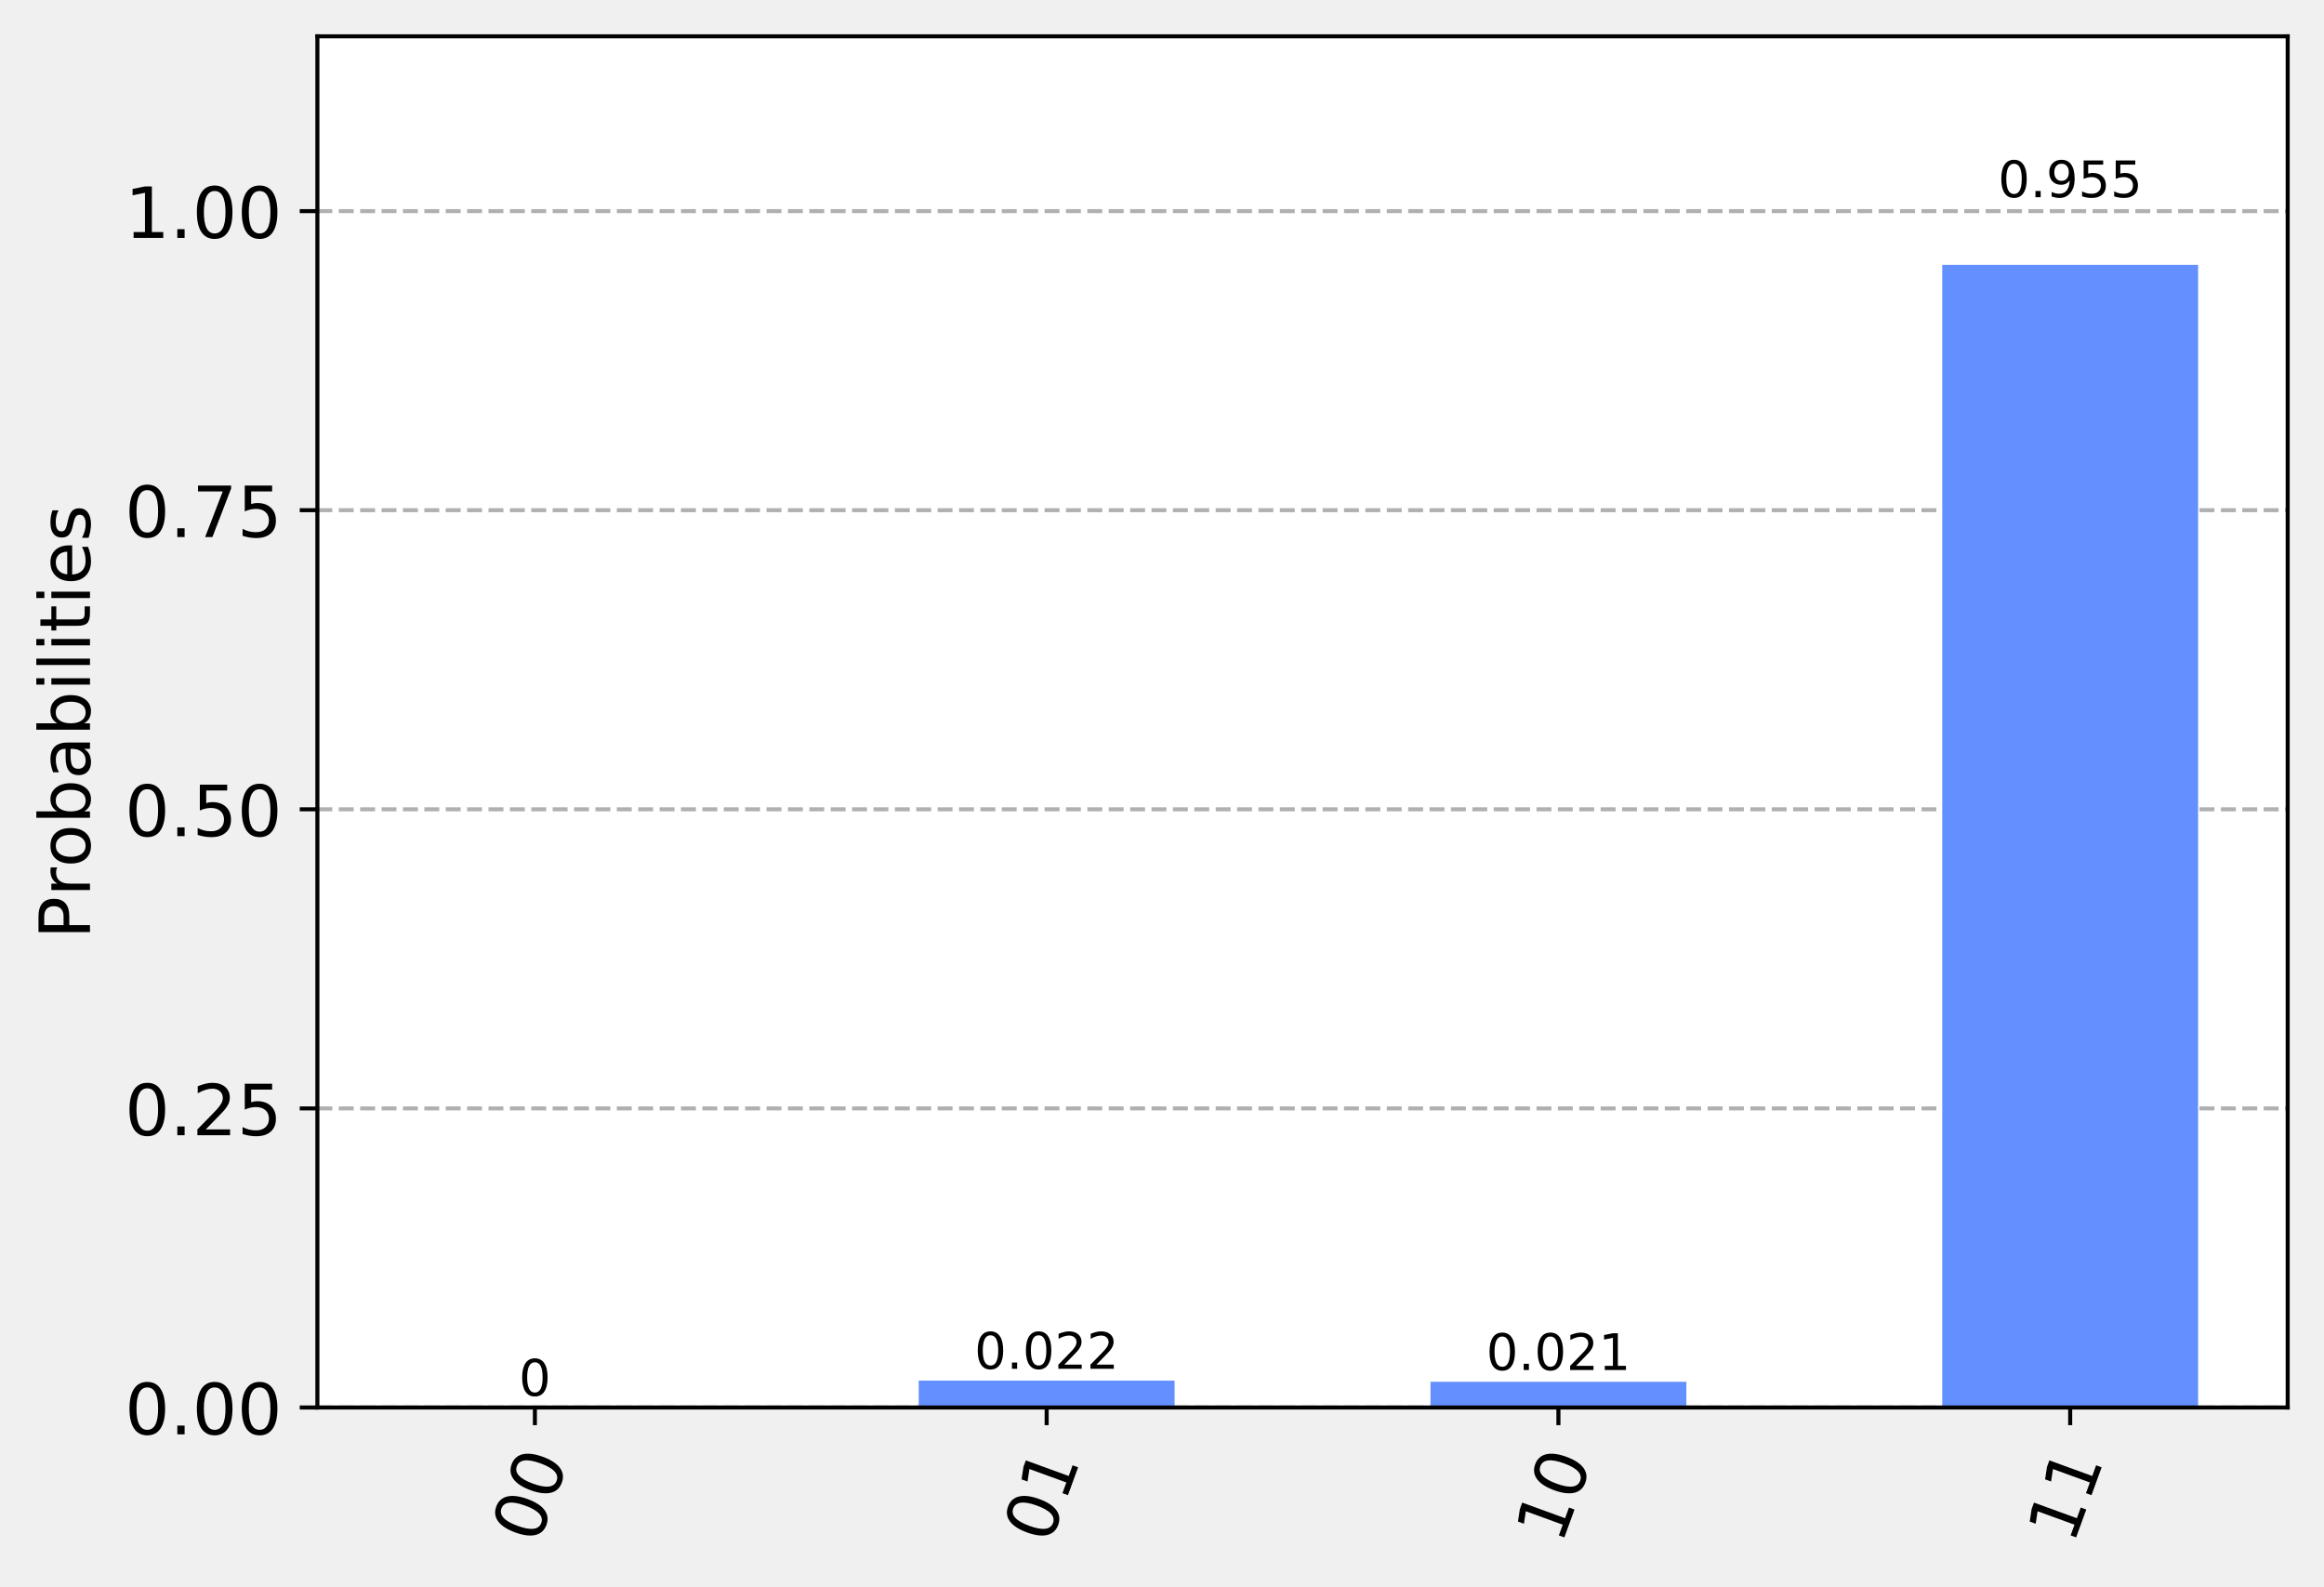
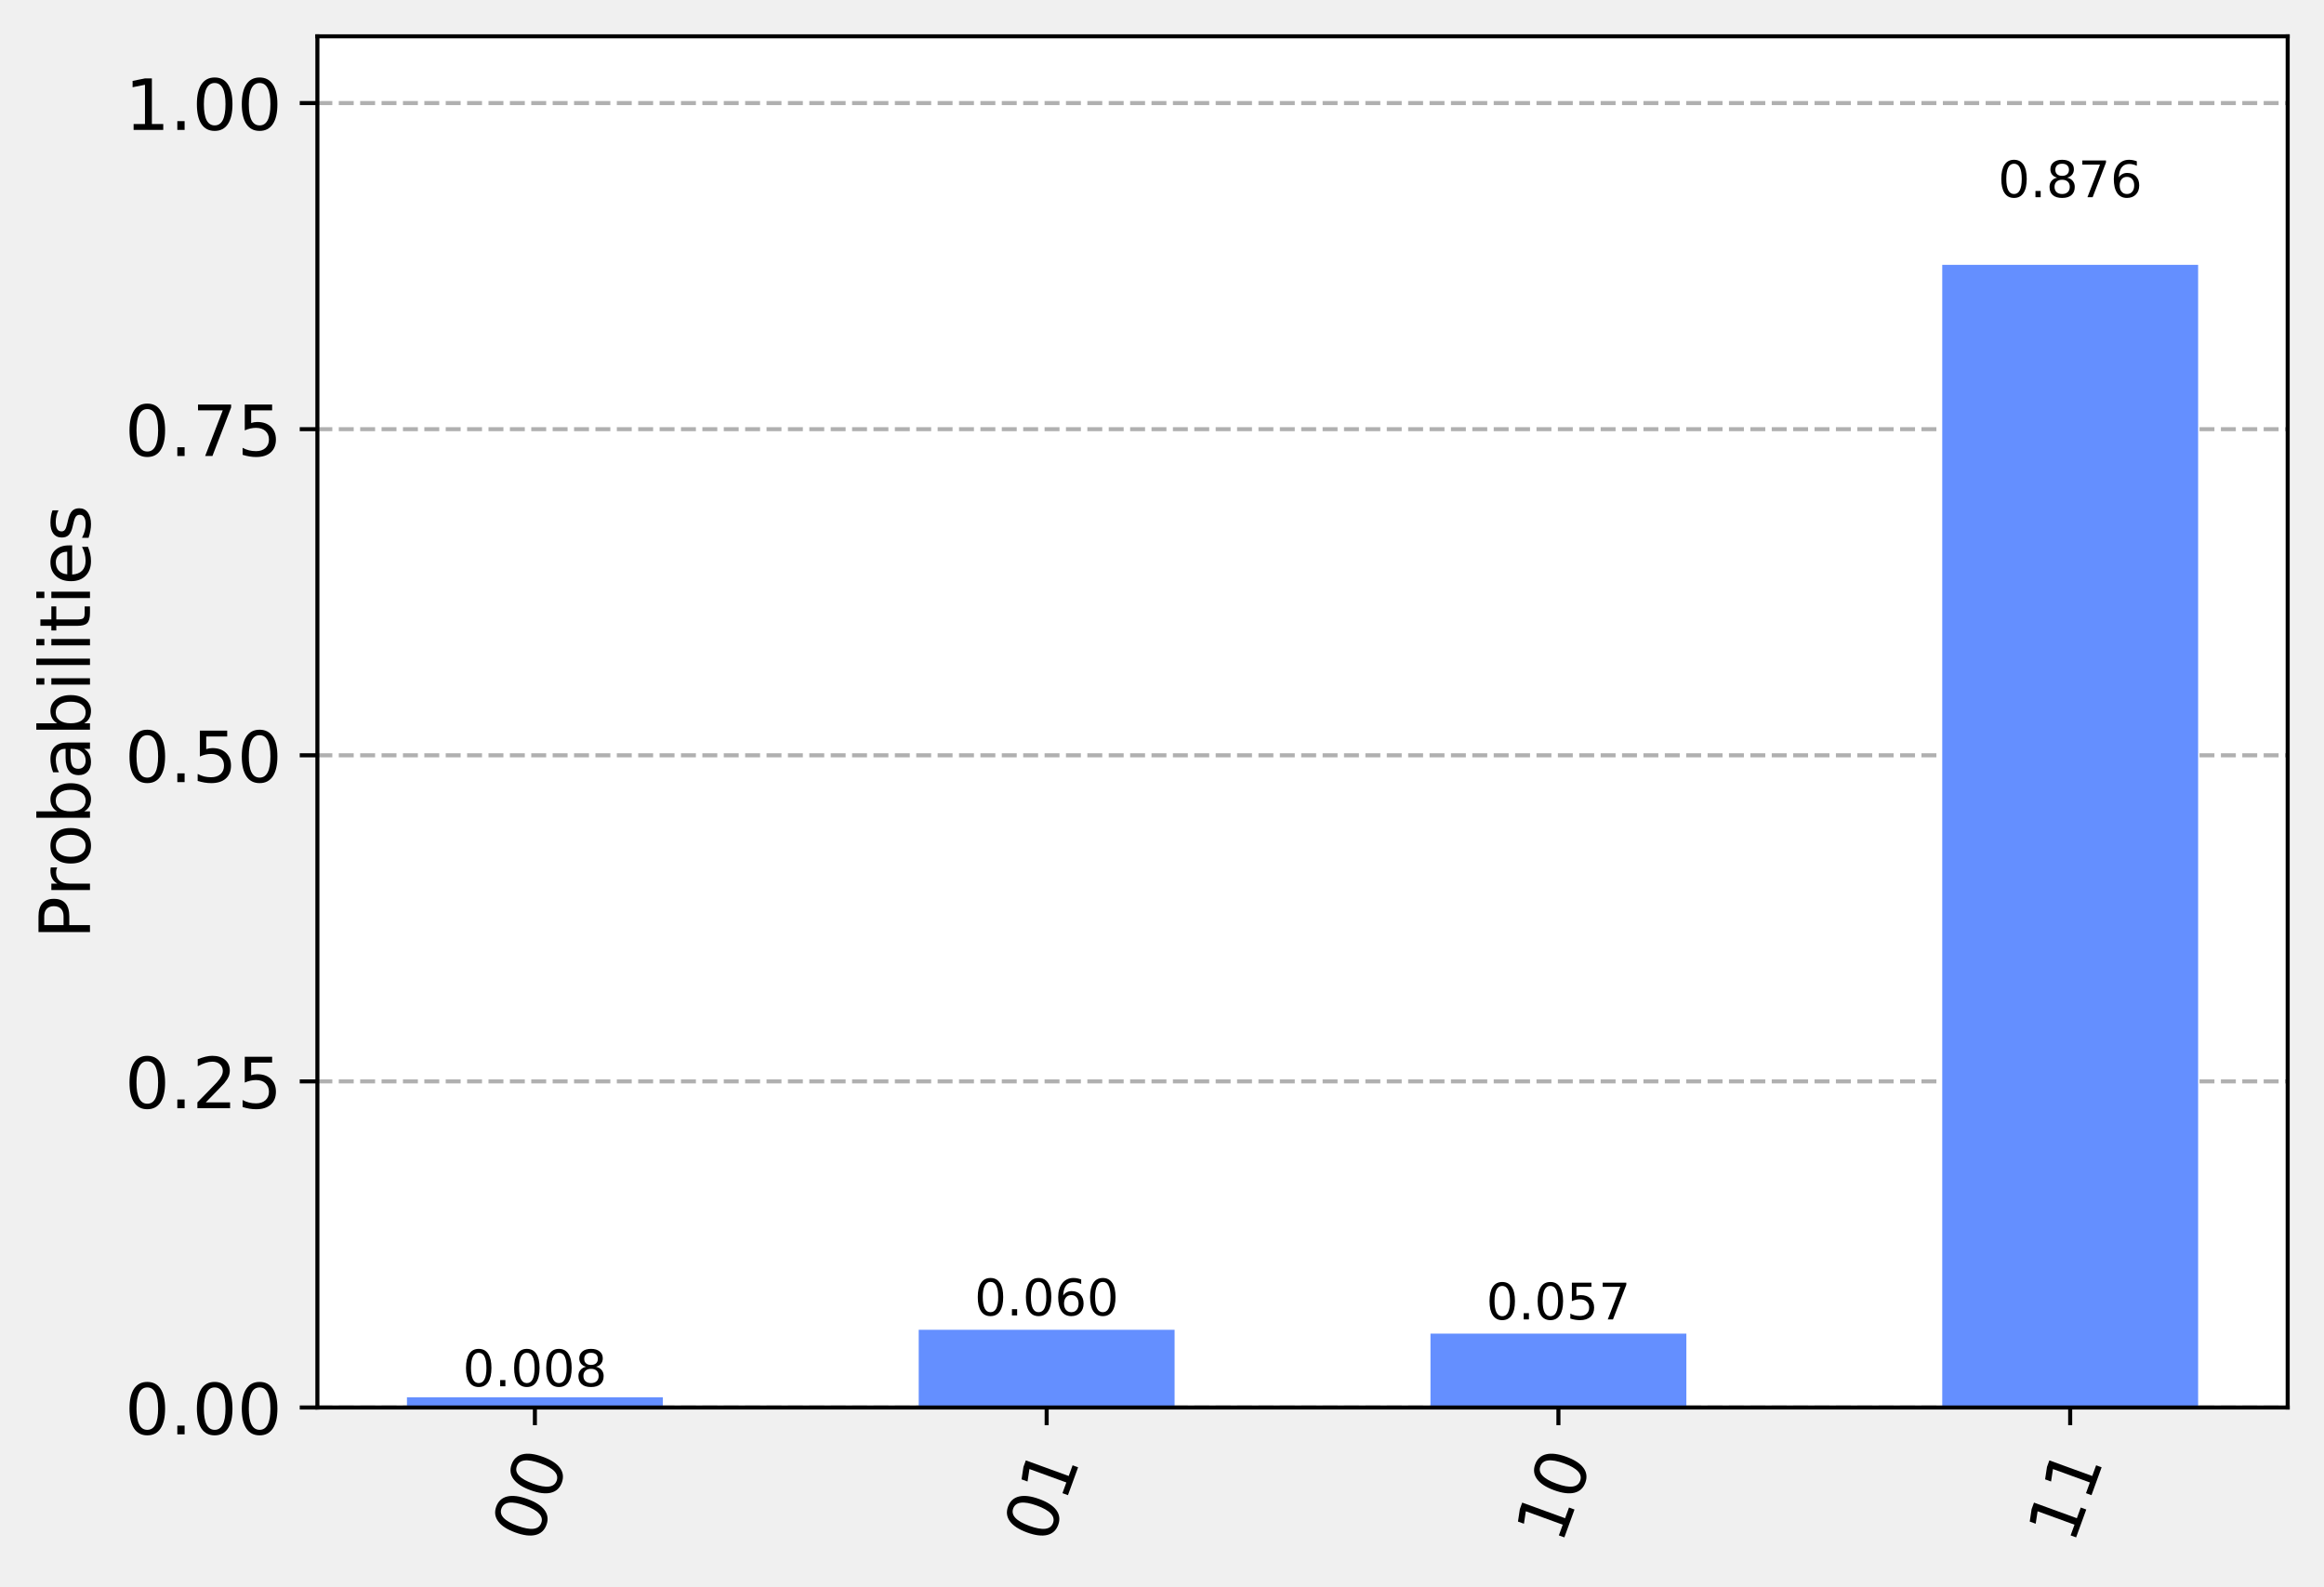
<svg xmlns="http://www.w3.org/2000/svg" xmlns:xlink="http://www.w3.org/1999/xlink" height="314.575pt" version="1.1" viewBox="0 0 460.721 314.575" width="460.721pt">
  <defs>
    <style type="text/css">
*{stroke-linecap:butt;stroke-linejoin:round;}
  </style>
  </defs>
  <g id="figure_1">
    <g id="patch_1">
      <path d="M 0 314.575  L 460.721 314.575  L 460.721 0  L 0 0  z " style="fill:none;" />
    </g>
    <g id="axes_1">
      <g id="patch_2">
        <path d="M 62.921 279  L 453.521 279  L 453.521 7.2  L 62.921 7.2  z " style="fill:#ffffff;" />
      </g>
      <g id="matplotlib.axis_1">
        <g id="xtick_1">
          <g id="line2d_1">
            <defs>
-               <path d="M 0 0  L 0 3.5  " id="ma39d7c26c3" style="stroke:#000000;stroke-width:0.8;" />
-             </defs>
-             <g>
-               <use style="stroke:#000000;stroke-width:0.8;" x="106.039" xlink:href="#ma39d7c26c3" y="279" />
+               <path d="M 0 0  L 0 3.5  " id="ma4ed26dcd9" style="stroke:#000000;stroke-width:0.8;" />
+             </defs>
+             <g>
+               <use style="stroke:#000000;stroke-width:0.8;" x="106.039" xlink:href="#ma4ed26dcd9" y="279" />
            </g>
          </g>
          <g id="text_1">
            <defs>
              <path d="M 31.781 66.406  Q 24.172 66.406 20.328 58.906  Q 16.5 51.422 16.5 36.375  Q 16.5 21.391 20.328 13.891  Q 24.172 6.391 31.781 6.391  Q 39.453 6.391 43.281 13.891  Q 47.125 21.391 47.125 36.375  Q 47.125 51.422 43.281 58.906  Q 39.453 66.406 31.781 66.406  z M 31.781 74.219  Q 44.047 74.219 50.516 64.516  Q 56.984 54.828 56.984 36.375  Q 56.984 17.969 50.516 8.266  Q 44.047 -1.422 31.781 -1.422  Q 19.531 -1.422 13.062 8.266  Q 6.594 17.969 6.594 36.375  Q 6.594 54.828 13.062 64.516  Q 19.531 74.219 31.781 74.219  z " id="DejaVuSans-48" />
            </defs>
            <g transform="translate(106.623 306.379)rotate(-70)scale(0.14 -0.14)">
              <use xlink:href="#DejaVuSans-48" />
              <use x="63.623" xlink:href="#DejaVuSans-48" />
            </g>
          </g>
        </g>
        <g id="xtick_2">
          <g id="line2d_2">
            <g>
-               <use style="stroke:#000000;stroke-width:0.8;" x="207.494" xlink:href="#ma39d7c26c3" y="279" />
+               <use style="stroke:#000000;stroke-width:0.8;" x="207.494" xlink:href="#ma4ed26dcd9" y="279" />
            </g>
          </g>
          <g id="text_2">
            <defs>
              <path d="M 12.406 8.297  L 28.516 8.297  L 28.516 63.922  L 10.984 60.406  L 10.984 69.391  L 28.422 72.906  L 38.281 72.906  L 38.281 8.297  L 54.391 8.297  L 54.391 0  L 12.406 0  z " id="DejaVuSans-49" />
            </defs>
            <g transform="translate(208.0776 306.379)rotate(-70)scale(0.14 -0.14)">
              <use xlink:href="#DejaVuSans-48" />
              <use x="63.623" xlink:href="#DejaVuSans-49" />
            </g>
          </g>
        </g>
        <g id="xtick_3">
          <g id="line2d_3">
            <g>
-               <use style="stroke:#000000;stroke-width:0.8;" x="308.949" xlink:href="#ma39d7c26c3" y="279" />
+               <use style="stroke:#000000;stroke-width:0.8;" x="308.949" xlink:href="#ma4ed26dcd9" y="279" />
            </g>
          </g>
          <g id="text_3">
            <g transform="translate(309.5321 306.379)rotate(-70)scale(0.14 -0.14)">
              <use xlink:href="#DejaVuSans-49" />
              <use x="63.623" xlink:href="#DejaVuSans-48" />
            </g>
          </g>
        </g>
        <g id="xtick_4">
          <g id="line2d_4">
            <g>
-               <use style="stroke:#000000;stroke-width:0.8;" x="410.403" xlink:href="#ma39d7c26c3" y="279" />
+               <use style="stroke:#000000;stroke-width:0.8;" x="410.403" xlink:href="#ma4ed26dcd9" y="279" />
            </g>
          </g>
          <g id="text_4">
            <g transform="translate(410.9867 306.379)rotate(-70)scale(0.14 -0.14)">
              <use xlink:href="#DejaVuSans-49" />
              <use x="63.623" xlink:href="#DejaVuSans-49" />
            </g>
          </g>
        </g>
      </g>
      <g id="matplotlib.axis_2">
        <g id="ytick_1">
          <g id="line2d_5">
-             <path clip-path="url(#p5653529958)" d="M 62.921 279  L 453.521 279  " style="fill:none;stroke:#b0b0b0;stroke-dasharray:2.96,1.28;stroke-dashoffset:0;stroke-width:0.8;" />
+             <path clip-path="url(#p3295997823)" d="M 62.921 279  L 453.521 279  " style="fill:none;stroke:#b0b0b0;stroke-dasharray:2.96,1.28;stroke-dashoffset:0;stroke-width:0.8;" />
          </g>
          <g id="line2d_6">
            <defs>
-               <path d="M 0 0  L -3.5 0  " id="m2c74ce16cc" style="stroke:#000000;stroke-width:0.8;" />
-             </defs>
-             <g>
-               <use style="stroke:#000000;stroke-width:0.8;" x="62.921" xlink:href="#m2c74ce16cc" y="279" />
+               <path d="M 0 0  L -3.5 0  " id="md2c50627d7" style="stroke:#000000;stroke-width:0.8;" />
+             </defs>
+             <g>
+               <use style="stroke:#000000;stroke-width:0.8;" x="62.921" xlink:href="#md2c50627d7" y="279" />
            </g>
          </g>
          <g id="text_5">
            <defs>
              <path d="M 10.688 12.406  L 21 12.406  L 21 0  L 10.688 0  z " id="DejaVuSans-46" />
            </defs>
            <g transform="translate(24.74938 284.3189)scale(0.14 -0.14)">
              <use xlink:href="#DejaVuSans-48" />
              <use x="63.623" xlink:href="#DejaVuSans-46" />
              <use x="95.41" xlink:href="#DejaVuSans-48" />
              <use x="159.033" xlink:href="#DejaVuSans-48" />
            </g>
          </g>
        </g>
        <g id="ytick_2">
          <g id="line2d_7">
-             <path clip-path="url(#p5653529958)" d="M 62.921 219.712  L 453.521 219.712  " style="fill:none;stroke:#b0b0b0;stroke-dasharray:2.96,1.28;stroke-dashoffset:0;stroke-width:0.8;" />
+             <path clip-path="url(#p3295997823)" d="M 62.921 214.358  L 453.521 214.358  " style="fill:none;stroke:#b0b0b0;stroke-dasharray:2.96,1.28;stroke-dashoffset:0;stroke-width:0.8;" />
          </g>
          <g id="line2d_8">
            <g>
-               <use style="stroke:#000000;stroke-width:0.8;" x="62.921" xlink:href="#m2c74ce16cc" y="219.712" />
+               <use style="stroke:#000000;stroke-width:0.8;" x="62.921" xlink:href="#md2c50627d7" y="214.358" />
            </g>
          </g>
          <g id="text_6">
            <defs>
              <path d="M 19.188 8.297  L 53.609 8.297  L 53.609 0  L 7.328 0  L 7.328 8.297  Q 12.938 14.109 22.625 23.891  Q 32.328 33.688 34.812 36.531  Q 39.547 41.844 41.422 45.531  Q 43.312 49.219 43.312 52.781  Q 43.312 58.594 39.234 62.25  Q 35.156 65.922 28.609 65.922  Q 23.969 65.922 18.812 64.312  Q 13.672 62.703 7.812 59.422  L 7.812 69.391  Q 13.766 71.781 18.938 73  Q 24.125 74.219 28.422 74.219  Q 39.75 74.219 46.484 68.547  Q 53.219 62.891 53.219 53.422  Q 53.219 48.922 51.531 44.891  Q 49.859 40.875 45.406 35.406  Q 44.188 33.984 37.641 27.219  Q 31.109 20.453 19.188 8.297  z " id="DejaVuSans-50" />
              <path d="M 10.797 72.906  L 49.516 72.906  L 49.516 64.594  L 19.828 64.594  L 19.828 46.734  Q 21.969 47.469 24.109 47.828  Q 26.266 48.188 28.422 48.188  Q 40.625 48.188 47.75 41.5  Q 54.891 34.812 54.891 23.391  Q 54.891 11.625 47.562 5.094  Q 40.234 -1.422 26.906 -1.422  Q 22.312 -1.422 17.547 -0.641  Q 12.797 0.141 7.719 1.703  L 7.719 11.625  Q 12.109 9.234 16.797 8.062  Q 21.484 6.891 26.703 6.891  Q 35.156 6.891 40.078 11.328  Q 45.016 15.766 45.016 23.391  Q 45.016 31 40.078 35.438  Q 35.156 39.891 26.703 39.891  Q 22.75 39.891 18.812 39.016  Q 14.891 38.141 10.797 36.281  z " id="DejaVuSans-53" />
            </defs>
-             <g transform="translate(24.74938 225.0306)scale(0.14 -0.14)">
+             <g transform="translate(24.74938 219.6768)scale(0.14 -0.14)">
              <use xlink:href="#DejaVuSans-48" />
              <use x="63.623" xlink:href="#DejaVuSans-46" />
              <use x="95.41" xlink:href="#DejaVuSans-50" />
              <use x="159.033" xlink:href="#DejaVuSans-53" />
            </g>
          </g>
        </g>
        <g id="ytick_3">
          <g id="line2d_9">
-             <path clip-path="url(#p5653529958)" d="M 62.921 160.423  L 453.521 160.423  " style="fill:none;stroke:#b0b0b0;stroke-dasharray:2.96,1.28;stroke-dashoffset:0;stroke-width:0.8;" />
+             <path clip-path="url(#p3295997823)" d="M 62.921 149.716  L 453.521 149.716  " style="fill:none;stroke:#b0b0b0;stroke-dasharray:2.96,1.28;stroke-dashoffset:0;stroke-width:0.8;" />
          </g>
          <g id="line2d_10">
            <g>
-               <use style="stroke:#000000;stroke-width:0.8;" x="62.921" xlink:href="#m2c74ce16cc" y="160.423" />
+               <use style="stroke:#000000;stroke-width:0.8;" x="62.921" xlink:href="#md2c50627d7" y="149.716" />
            </g>
          </g>
          <g id="text_7">
-             <g transform="translate(24.74938 165.7422)scale(0.14 -0.14)">
+             <g transform="translate(24.74938 155.0346)scale(0.14 -0.14)">
              <use xlink:href="#DejaVuSans-48" />
              <use x="63.623" xlink:href="#DejaVuSans-46" />
              <use x="95.41" xlink:href="#DejaVuSans-53" />
              <use x="159.033" xlink:href="#DejaVuSans-48" />
            </g>
          </g>
        </g>
        <g id="ytick_4">
          <g id="line2d_11">
-             <path clip-path="url(#p5653529958)" d="M 62.921 101.135  L 453.521 101.135  " style="fill:none;stroke:#b0b0b0;stroke-dasharray:2.96,1.28;stroke-dashoffset:0;stroke-width:0.8;" />
+             <path clip-path="url(#p3295997823)" d="M 62.921 85.074  L 453.521 85.074  " style="fill:none;stroke:#b0b0b0;stroke-dasharray:2.96,1.28;stroke-dashoffset:0;stroke-width:0.8;" />
          </g>
          <g id="line2d_12">
            <g>
-               <use style="stroke:#000000;stroke-width:0.8;" x="62.921" xlink:href="#m2c74ce16cc" y="101.135" />
+               <use style="stroke:#000000;stroke-width:0.8;" x="62.921" xlink:href="#md2c50627d7" y="85.074" />
            </g>
          </g>
          <g id="text_8">
            <defs>
              <path d="M 8.203 72.906  L 55.078 72.906  L 55.078 68.703  L 28.609 0  L 18.312 0  L 43.219 64.594  L 8.203 64.594  z " id="DejaVuSans-55" />
            </defs>
-             <g transform="translate(24.74938 106.4539)scale(0.14 -0.14)">
+             <g transform="translate(24.74938 90.39248)scale(0.14 -0.14)">
              <use xlink:href="#DejaVuSans-48" />
              <use x="63.623" xlink:href="#DejaVuSans-46" />
              <use x="95.41" xlink:href="#DejaVuSans-55" />
              <use x="159.033" xlink:href="#DejaVuSans-53" />
            </g>
          </g>
        </g>
        <g id="ytick_5">
          <g id="line2d_13">
-             <path clip-path="url(#p5653529958)" d="M 62.921 41.847  L 453.521 41.847  " style="fill:none;stroke:#b0b0b0;stroke-dasharray:2.96,1.28;stroke-dashoffset:0;stroke-width:0.8;" />
+             <path clip-path="url(#p3295997823)" d="M 62.921 20.431  L 453.521 20.431  " style="fill:none;stroke:#b0b0b0;stroke-dasharray:2.96,1.28;stroke-dashoffset:0;stroke-width:0.8;" />
          </g>
          <g id="line2d_14">
            <g>
-               <use style="stroke:#000000;stroke-width:0.8;" x="62.921" xlink:href="#m2c74ce16cc" y="41.847" />
+               <use style="stroke:#000000;stroke-width:0.8;" x="62.921" xlink:href="#md2c50627d7" y="20.431" />
            </g>
          </g>
          <g id="text_9">
-             <g transform="translate(24.74938 47.16553)scale(0.14 -0.14)">
+             <g transform="translate(24.74938 25.75034)scale(0.14 -0.14)">
              <use xlink:href="#DejaVuSans-49" />
              <use x="63.623" xlink:href="#DejaVuSans-46" />
              <use x="95.41" xlink:href="#DejaVuSans-48" />
              <use x="159.033" xlink:href="#DejaVuSans-48" />
            </g>
          </g>
        </g>
        <g id="text_10">
          <defs>
            <path d="M 19.672 64.797  L 19.672 37.406  L 32.078 37.406  Q 38.969 37.406 42.719 40.969  Q 46.484 44.531 46.484 51.125  Q 46.484 57.672 42.719 61.234  Q 38.969 64.797 32.078 64.797  z M 9.812 72.906  L 32.078 72.906  Q 44.344 72.906 50.609 67.359  Q 56.891 61.812 56.891 51.125  Q 56.891 40.328 50.609 34.812  Q 44.344 29.297 32.078 29.297  L 19.672 29.297  L 19.672 0  L 9.812 0  z " id="DejaVuSans-80" />
            <path d="M 41.109 46.297  Q 39.594 47.172 37.812 47.578  Q 36.031 48 33.891 48  Q 26.266 48 22.188 43.047  Q 18.109 38.094 18.109 28.812  L 18.109 0  L 9.078 0  L 9.078 54.688  L 18.109 54.688  L 18.109 46.188  Q 20.953 51.172 25.484 53.578  Q 30.031 56 36.531 56  Q 37.453 56 38.578 55.875  Q 39.703 55.766 41.062 55.516  z " id="DejaVuSans-114" />
            <path d="M 30.609 48.391  Q 23.391 48.391 19.188 42.75  Q 14.984 37.109 14.984 27.297  Q 14.984 17.484 19.156 11.844  Q 23.344 6.203 30.609 6.203  Q 37.797 6.203 41.984 11.859  Q 46.188 17.531 46.188 27.297  Q 46.188 37.016 41.984 42.703  Q 37.797 48.391 30.609 48.391  z M 30.609 56  Q 42.328 56 49.016 48.375  Q 55.719 40.766 55.719 27.297  Q 55.719 13.875 49.016 6.219  Q 42.328 -1.422 30.609 -1.422  Q 18.844 -1.422 12.172 6.219  Q 5.516 13.875 5.516 27.297  Q 5.516 40.766 12.172 48.375  Q 18.844 56 30.609 56  z " id="DejaVuSans-111" />
            <path d="M 48.688 27.297  Q 48.688 37.203 44.609 42.844  Q 40.531 48.484 33.406 48.484  Q 26.266 48.484 22.188 42.844  Q 18.109 37.203 18.109 27.297  Q 18.109 17.391 22.188 11.75  Q 26.266 6.109 33.406 6.109  Q 40.531 6.109 44.609 11.75  Q 48.688 17.391 48.688 27.297  z M 18.109 46.391  Q 20.953 51.266 25.266 53.625  Q 29.594 56 35.594 56  Q 45.562 56 51.781 48.094  Q 58.016 40.188 58.016 27.297  Q 58.016 14.406 51.781 6.484  Q 45.562 -1.422 35.594 -1.422  Q 29.594 -1.422 25.266 0.953  Q 20.953 3.328 18.109 8.203  L 18.109 0  L 9.078 0  L 9.078 75.984  L 18.109 75.984  z " id="DejaVuSans-98" />
            <path d="M 34.281 27.484  Q 23.391 27.484 19.188 25  Q 14.984 22.516 14.984 16.5  Q 14.984 11.719 18.141 8.906  Q 21.297 6.109 26.703 6.109  Q 34.188 6.109 38.703 11.406  Q 43.219 16.703 43.219 25.484  L 43.219 27.484  z M 52.203 31.203  L 52.203 0  L 43.219 0  L 43.219 8.297  Q 40.141 3.328 35.547 0.953  Q 30.953 -1.422 24.312 -1.422  Q 15.922 -1.422 10.953 3.297  Q 6 8.016 6 15.922  Q 6 25.141 12.172 29.828  Q 18.359 34.516 30.609 34.516  L 43.219 34.516  L 43.219 35.406  Q 43.219 41.609 39.141 45  Q 35.062 48.391 27.688 48.391  Q 23 48.391 18.547 47.266  Q 14.109 46.141 10.016 43.891  L 10.016 52.203  Q 14.938 54.109 19.578 55.047  Q 24.219 56 28.609 56  Q 40.484 56 46.344 49.844  Q 52.203 43.703 52.203 31.203  z " id="DejaVuSans-97" />
            <path d="M 9.422 54.688  L 18.406 54.688  L 18.406 0  L 9.422 0  z M 9.422 75.984  L 18.406 75.984  L 18.406 64.594  L 9.422 64.594  z " id="DejaVuSans-105" />
            <path d="M 9.422 75.984  L 18.406 75.984  L 18.406 0  L 9.422 0  z " id="DejaVuSans-108" />
            <path d="M 18.312 70.219  L 18.312 54.688  L 36.812 54.688  L 36.812 47.703  L 18.312 47.703  L 18.312 18.016  Q 18.312 11.328 20.141 9.422  Q 21.969 7.516 27.594 7.516  L 36.812 7.516  L 36.812 0  L 27.594 0  Q 17.188 0 13.234 3.875  Q 9.281 7.766 9.281 18.016  L 9.281 47.703  L 2.688 47.703  L 2.688 54.688  L 9.281 54.688  L 9.281 70.219  z " id="DejaVuSans-116" />
            <path d="M 56.203 29.594  L 56.203 25.203  L 14.891 25.203  Q 15.484 15.922 20.484 11.062  Q 25.484 6.203 34.422 6.203  Q 39.594 6.203 44.453 7.469  Q 49.312 8.734 54.109 11.281  L 54.109 2.781  Q 49.266 0.734 44.188 -0.344  Q 39.109 -1.422 33.891 -1.422  Q 20.797 -1.422 13.156 6.188  Q 5.516 13.812 5.516 26.812  Q 5.516 40.234 12.766 48.109  Q 20.016 56 32.328 56  Q 43.359 56 49.781 48.891  Q 56.203 41.797 56.203 29.594  z M 47.219 32.234  Q 47.125 39.594 43.094 43.984  Q 39.062 48.391 32.422 48.391  Q 24.906 48.391 20.391 44.141  Q 15.875 39.891 15.188 32.172  z " id="DejaVuSans-101" />
            <path d="M 44.281 53.078  L 44.281 44.578  Q 40.484 46.531 36.375 47.5  Q 32.281 48.484 27.875 48.484  Q 21.188 48.484 17.844 46.438  Q 14.5 44.391 14.5 40.281  Q 14.5 37.156 16.891 35.375  Q 19.281 33.594 26.516 31.984  L 29.594 31.297  Q 39.156 29.25 43.188 25.516  Q 47.219 21.781 47.219 15.094  Q 47.219 7.469 41.188 3.016  Q 35.156 -1.422 24.609 -1.422  Q 20.219 -1.422 15.453 -0.562  Q 10.688 0.297 5.422 2  L 5.422 11.281  Q 10.406 8.688 15.234 7.391  Q 20.062 6.109 24.812 6.109  Q 31.156 6.109 34.562 8.281  Q 37.984 10.453 37.984 14.406  Q 37.984 18.062 35.516 20.016  Q 33.062 21.969 24.703 23.781  L 21.578 24.516  Q 13.234 26.266 9.516 29.906  Q 5.812 33.547 5.812 39.891  Q 5.812 47.609 11.281 51.797  Q 16.75 56 26.812 56  Q 31.781 56 36.172 55.266  Q 40.578 54.547 44.281 53.078  z " id="DejaVuSans-115" />
          </defs>
          <g transform="translate(17.83781 186.1325)rotate(-90)scale(0.14 -0.14)">
            <use xlink:href="#DejaVuSans-80" />
            <use x="60.287" xlink:href="#DejaVuSans-114" />
            <use x="101.369" xlink:href="#DejaVuSans-111" />
            <use x="162.551" xlink:href="#DejaVuSans-98" />
            <use x="226.027" xlink:href="#DejaVuSans-97" />
            <use x="287.307" xlink:href="#DejaVuSans-98" />
            <use x="350.783" xlink:href="#DejaVuSans-105" />
            <use x="378.566" xlink:href="#DejaVuSans-108" />
            <use x="406.35" xlink:href="#DejaVuSans-105" />
            <use x="434.133" xlink:href="#DejaVuSans-116" />
            <use x="473.342" xlink:href="#DejaVuSans-105" />
            <use x="501.125" xlink:href="#DejaVuSans-101" />
            <use x="562.648" xlink:href="#DejaVuSans-115" />
          </g>
        </g>
      </g>
      <g id="patch_3">
-         <path clip-path="url(#p5653529958)" d="M 80.676 279  L 131.403 279  L 131.403 278.768  L 80.676 278.768  z " style="fill:#648fff;" />
+         <path clip-path="url(#p3295997823)" d="M 80.676 279  L 131.403 279  L 131.403 276.98  L 80.676 276.98  z " style="fill:#648fff;" />
      </g>
      <g id="patch_4">
-         <path clip-path="url(#p5653529958)" d="M 182.13 279  L 232.858 279  L 232.858 273.673  L 182.13 273.673  z " style="fill:#648fff;" />
+         <path clip-path="url(#p3295997823)" d="M 182.13 279  L 232.858 279  L 232.858 263.597  L 182.13 263.597  z " style="fill:#648fff;" />
      </g>
      <g id="patch_5">
-         <path clip-path="url(#p5653529958)" d="M 283.585 279  L 334.312 279  L 334.312 273.905  L 283.585 273.905  z " style="fill:#648fff;" />
+         <path clip-path="url(#p3295997823)" d="M 283.585 279  L 334.312 279  L 334.312 264.355  L 283.585 264.355  z " style="fill:#648fff;" />
      </g>
      <g id="patch_6">
-         <path clip-path="url(#p5653529958)" d="M 385.039 279  L 435.767 279  L 435.767 52.5  L 385.039 52.5  z " style="fill:#648fff;" />
+         <path clip-path="url(#p3295997823)" d="M 385.039 279  L 435.767 279  L 435.767 52.5  L 385.039 52.5  z " style="fill:#648fff;" />
      </g>
      <g id="patch_7">
        <path d="M 62.921 279  L 62.921 7.2  " style="fill:none;stroke:#000000;stroke-linecap:square;stroke-linejoin:miter;stroke-width:0.8;" />
      </g>
      <g id="patch_8">
        <path d="M 453.521 279  L 453.521 7.2  " style="fill:none;stroke:#000000;stroke-linecap:square;stroke-linejoin:miter;stroke-width:0.8;" />
      </g>
      <g id="patch_9">
        <path d="M 62.921 279  L 453.521 279  " style="fill:none;stroke:#000000;stroke-linecap:square;stroke-linejoin:miter;stroke-width:0.8;" />
      </g>
      <g id="patch_10">
        <path d="M 62.921 7.2  L 453.521 7.2  " style="fill:none;stroke:#000000;stroke-linecap:square;stroke-linejoin:miter;stroke-width:0.8;" />
      </g>
      <g id="text_11">
-         <g transform="translate(102.8582 276.6771)scale(0.1 -0.1)">
-           <use xlink:href="#DejaVuSans-48" />
+         <defs>
+           <path d="M 31.781 34.625  Q 24.75 34.625 20.719 30.859  Q 16.703 27.094 16.703 20.516  Q 16.703 13.922 20.719 10.156  Q 24.75 6.391 31.781 6.391  Q 38.812 6.391 42.859 10.172  Q 46.922 13.969 46.922 20.516  Q 46.922 27.094 42.891 30.859  Q 38.875 34.625 31.781 34.625  z M 21.922 38.812  Q 15.578 40.375 12.031 44.719  Q 8.5 49.078 8.5 55.328  Q 8.5 64.062 14.719 69.141  Q 20.953 74.219 31.781 74.219  Q 42.672 74.219 48.875 69.141  Q 55.078 64.062 55.078 55.328  Q 55.078 49.078 51.531 44.719  Q 48 40.375 41.703 38.812  Q 48.828 37.156 52.797 32.312  Q 56.781 27.484 56.781 20.516  Q 56.781 9.906 50.312 4.234  Q 43.844 -1.422 31.781 -1.422  Q 19.734 -1.422 13.25 4.234  Q 6.781 9.906 6.781 20.516  Q 6.781 27.484 10.781 32.312  Q 14.797 37.156 21.922 38.812  z M 18.312 54.391  Q 18.312 48.734 21.844 45.562  Q 25.391 42.391 31.781 42.391  Q 38.141 42.391 41.719 45.562  Q 45.312 48.734 45.312 54.391  Q 45.312 60.062 41.719 63.234  Q 38.141 66.406 31.781 66.406  Q 25.391 66.406 21.844 63.234  Q 18.312 60.062 18.312 54.391  z " id="DejaVuSans-56" />
+         </defs>
+         <g transform="translate(91.72537 274.7992)scale(0.1 -0.1)">
+           <use xlink:href="#DejaVuSans-48" />
+           <use x="63.623" xlink:href="#DejaVuSans-46" />
+           <use x="95.41" xlink:href="#DejaVuSans-48" />
+           <use x="159.033" xlink:href="#DejaVuSans-48" />
+           <use x="222.656" xlink:href="#DejaVuSans-56" />
        </g>
      </g>
      <g id="text_12">
-         <g transform="translate(193.1799 271.3273)scale(0.1 -0.1)">
+         <defs>
+           <path d="M 33.016 40.375  Q 26.375 40.375 22.484 35.828  Q 18.609 31.297 18.609 23.391  Q 18.609 15.531 22.484 10.953  Q 26.375 6.391 33.016 6.391  Q 39.656 6.391 43.531 10.953  Q 47.406 15.531 47.406 23.391  Q 47.406 31.297 43.531 35.828  Q 39.656 40.375 33.016 40.375  z M 52.594 71.297  L 52.594 62.312  Q 48.875 64.062 45.094 64.984  Q 41.312 65.922 37.594 65.922  Q 27.828 65.922 22.672 59.328  Q 17.531 52.734 16.797 39.406  Q 19.672 43.656 24.016 45.922  Q 28.375 48.188 33.594 48.188  Q 44.578 48.188 50.953 41.516  Q 57.328 34.859 57.328 23.391  Q 57.328 12.156 50.688 5.359  Q 44.047 -1.422 33.016 -1.422  Q 20.359 -1.422 13.672 8.266  Q 6.984 17.969 6.984 36.375  Q 6.984 53.656 15.188 63.938  Q 23.391 74.219 37.203 74.219  Q 40.922 74.219 44.703 73.484  Q 48.484 72.75 52.594 71.297  z " id="DejaVuSans-54" />
+         </defs>
+         <g transform="translate(193.1799 260.7472)scale(0.1 -0.1)">
          <use xlink:href="#DejaVuSans-48" />
          <use x="63.623" xlink:href="#DejaVuSans-46" />
          <use x="95.41" xlink:href="#DejaVuSans-48" />
-           <use x="159.033" xlink:href="#DejaVuSans-50" />
-           <use x="222.656" xlink:href="#DejaVuSans-50" />
+           <use x="159.033" xlink:href="#DejaVuSans-54" />
+           <use x="222.656" xlink:href="#DejaVuSans-48" />
        </g>
      </g>
      <g id="text_13">
-         <g transform="translate(294.6345 271.5705)scale(0.1 -0.1)">
+         <g transform="translate(294.6345 261.5426)scale(0.1 -0.1)">
          <use xlink:href="#DejaVuSans-48" />
          <use x="63.623" xlink:href="#DejaVuSans-46" />
          <use x="95.41" xlink:href="#DejaVuSans-48" />
-           <use x="159.033" xlink:href="#DejaVuSans-50" />
-           <use x="222.656" xlink:href="#DejaVuSans-49" />
+           <use x="159.033" xlink:href="#DejaVuSans-53" />
+           <use x="222.656" xlink:href="#DejaVuSans-55" />
        </g>
      </g>
      <g id="text_14">
-         <defs>
-           <path d="M 10.984 1.516  L 10.984 10.5  Q 14.703 8.734 18.5 7.812  Q 22.312 6.891 25.984 6.891  Q 35.75 6.891 40.891 13.453  Q 46.047 20.016 46.781 33.406  Q 43.953 29.203 39.594 26.953  Q 35.25 24.703 29.984 24.703  Q 19.047 24.703 12.672 31.312  Q 6.297 37.938 6.297 49.422  Q 6.297 60.641 12.938 67.422  Q 19.578 74.219 30.609 74.219  Q 43.266 74.219 49.922 64.516  Q 56.594 54.828 56.594 36.375  Q 56.594 19.141 48.406 8.859  Q 40.234 -1.422 26.422 -1.422  Q 22.703 -1.422 18.891 -0.688  Q 15.094 0.047 10.984 1.516  z M 30.609 32.422  Q 37.25 32.422 41.125 36.953  Q 45.016 41.5 45.016 49.422  Q 45.016 57.281 41.125 61.844  Q 37.25 66.406 30.609 66.406  Q 23.969 66.406 20.094 61.844  Q 16.219 57.281 16.219 49.422  Q 16.219 41.5 20.094 36.953  Q 23.969 32.422 30.609 32.422  z " id="DejaVuSans-57" />
-         </defs>
        <g transform="translate(396.089 39.09531)scale(0.1 -0.1)">
          <use xlink:href="#DejaVuSans-48" />
          <use x="63.623" xlink:href="#DejaVuSans-46" />
-           <use x="95.41" xlink:href="#DejaVuSans-57" />
-           <use x="159.033" xlink:href="#DejaVuSans-53" />
-           <use x="222.656" xlink:href="#DejaVuSans-53" />
+           <use x="95.41" xlink:href="#DejaVuSans-56" />
+           <use x="159.033" xlink:href="#DejaVuSans-55" />
+           <use x="222.656" xlink:href="#DejaVuSans-54" />
        </g>
      </g>
    </g>
  </g>
  <defs>
-     <clipPath id="p5653529958">
+     <clipPath id="p3295997823">
      <rect height="271.8" width="390.6" x="62.921" y="7.2" />
    </clipPath>
  </defs>
</svg>
